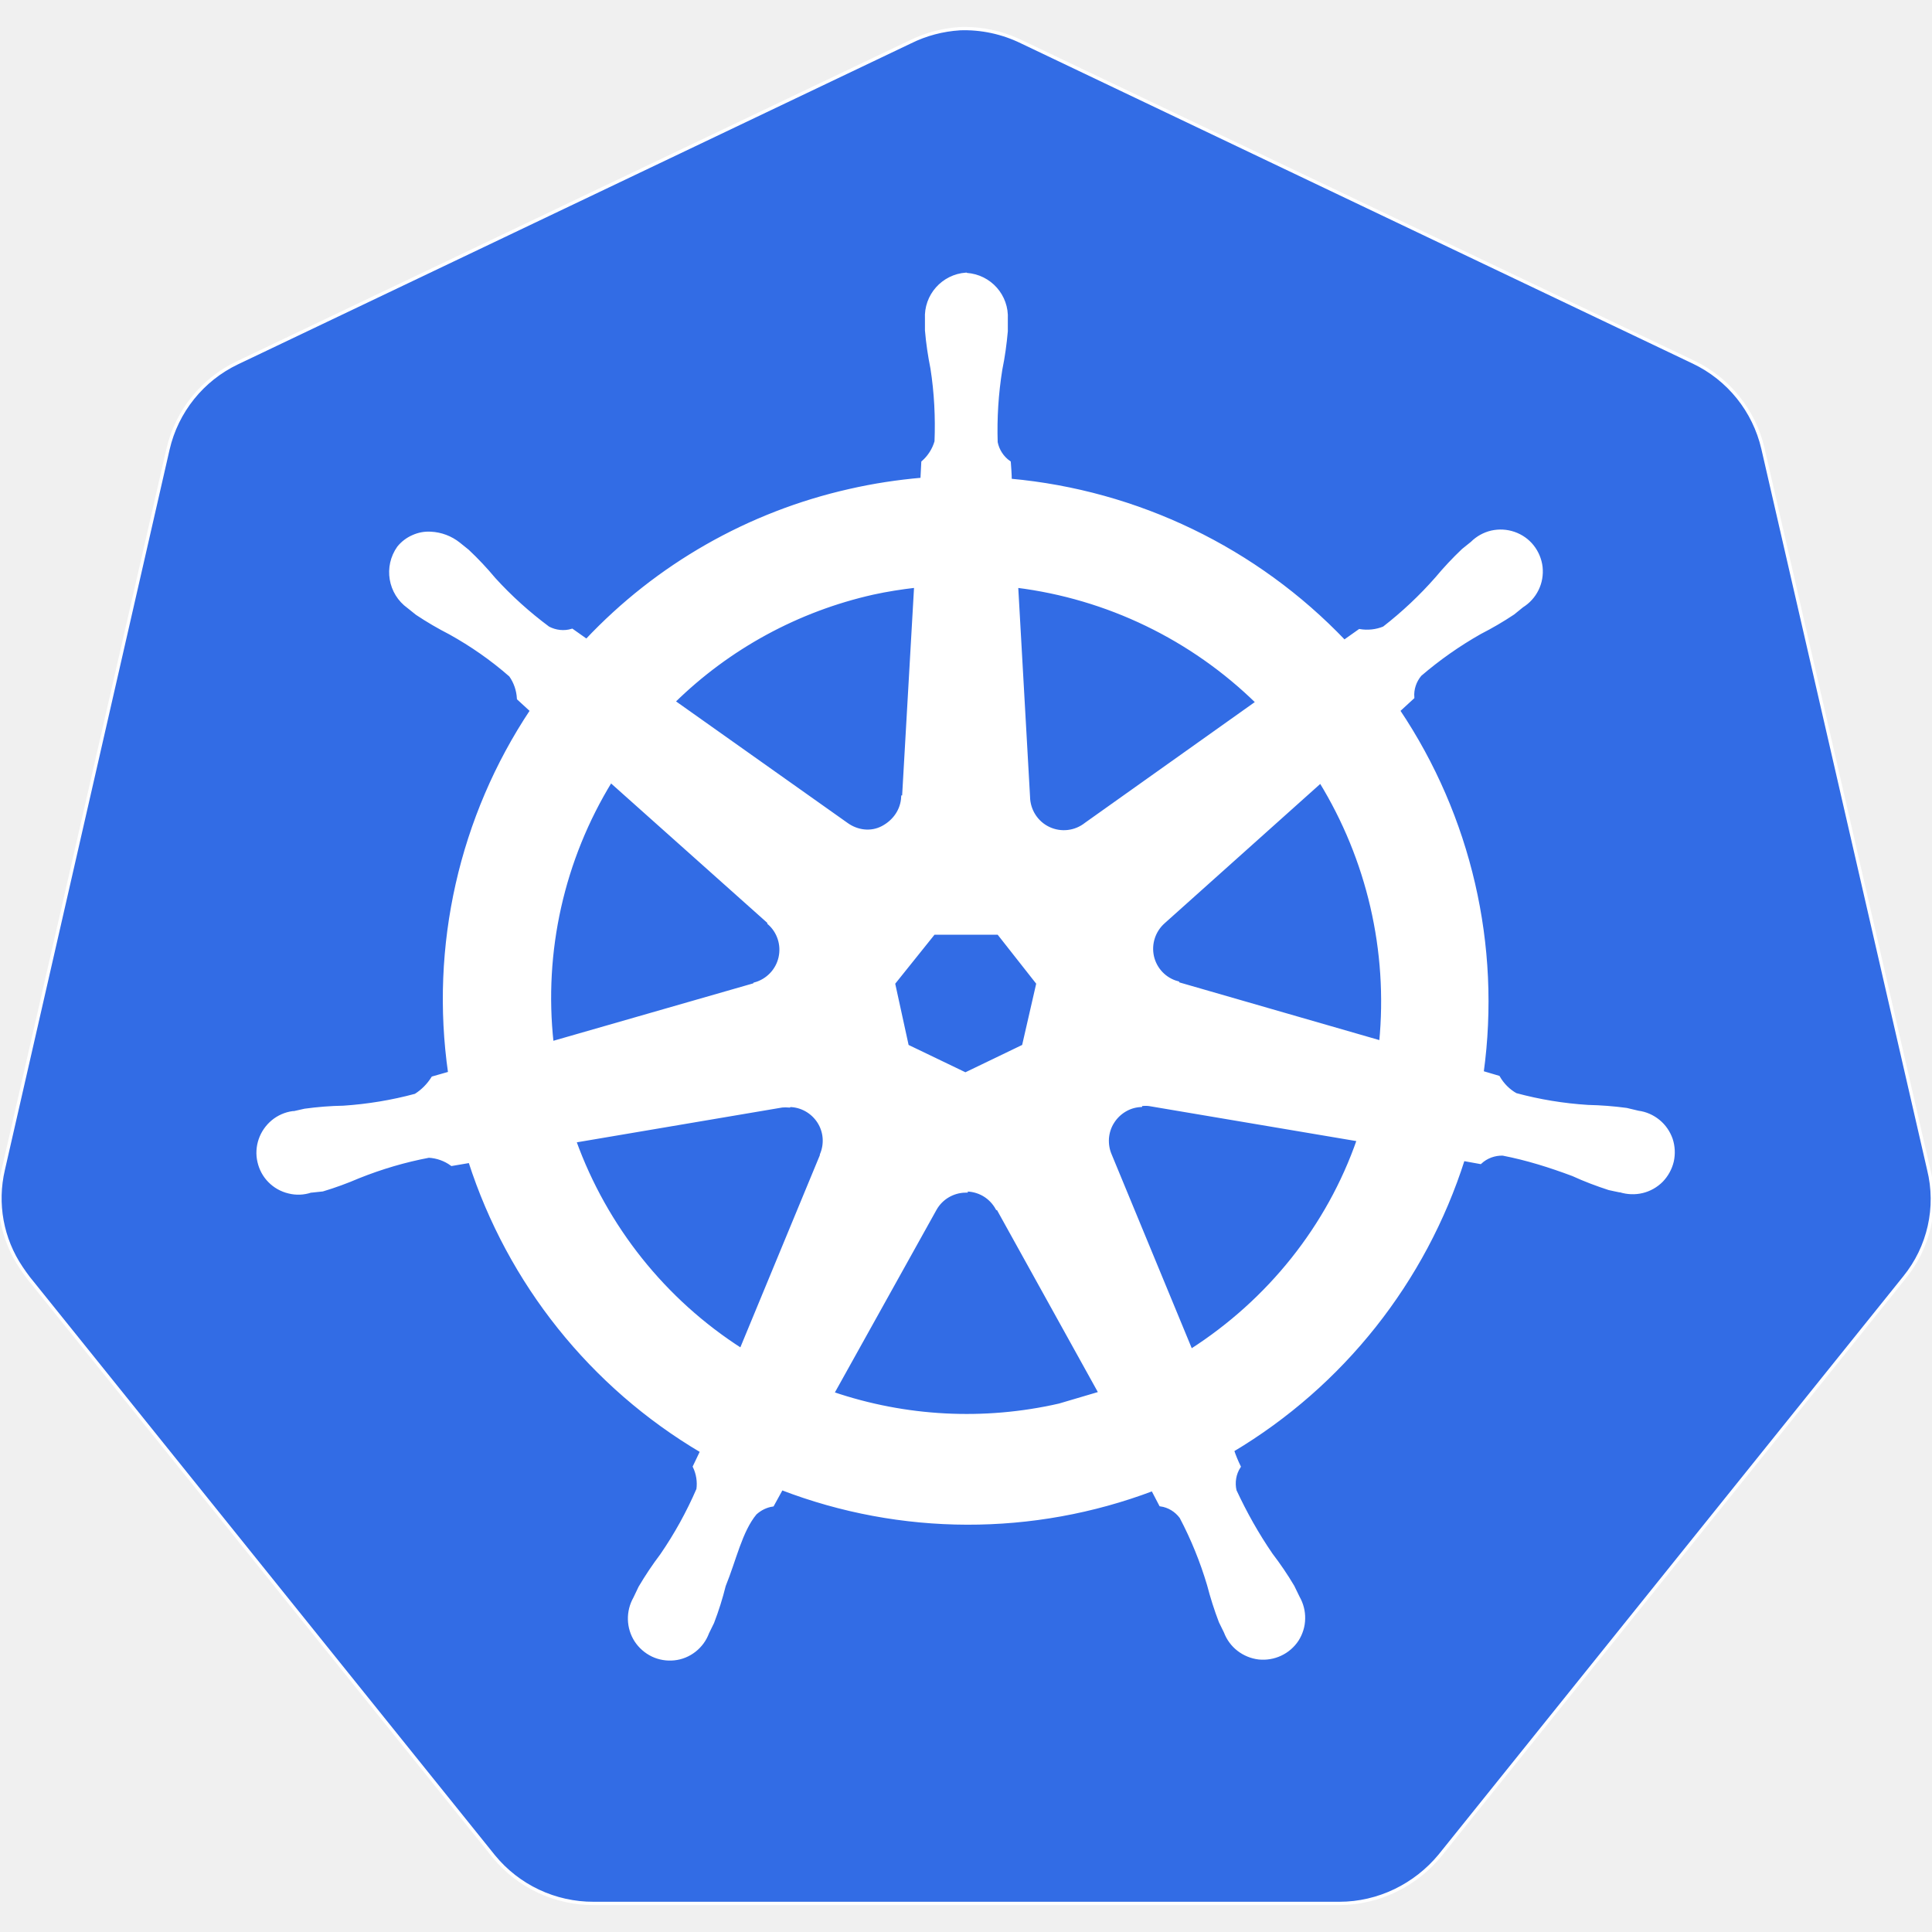
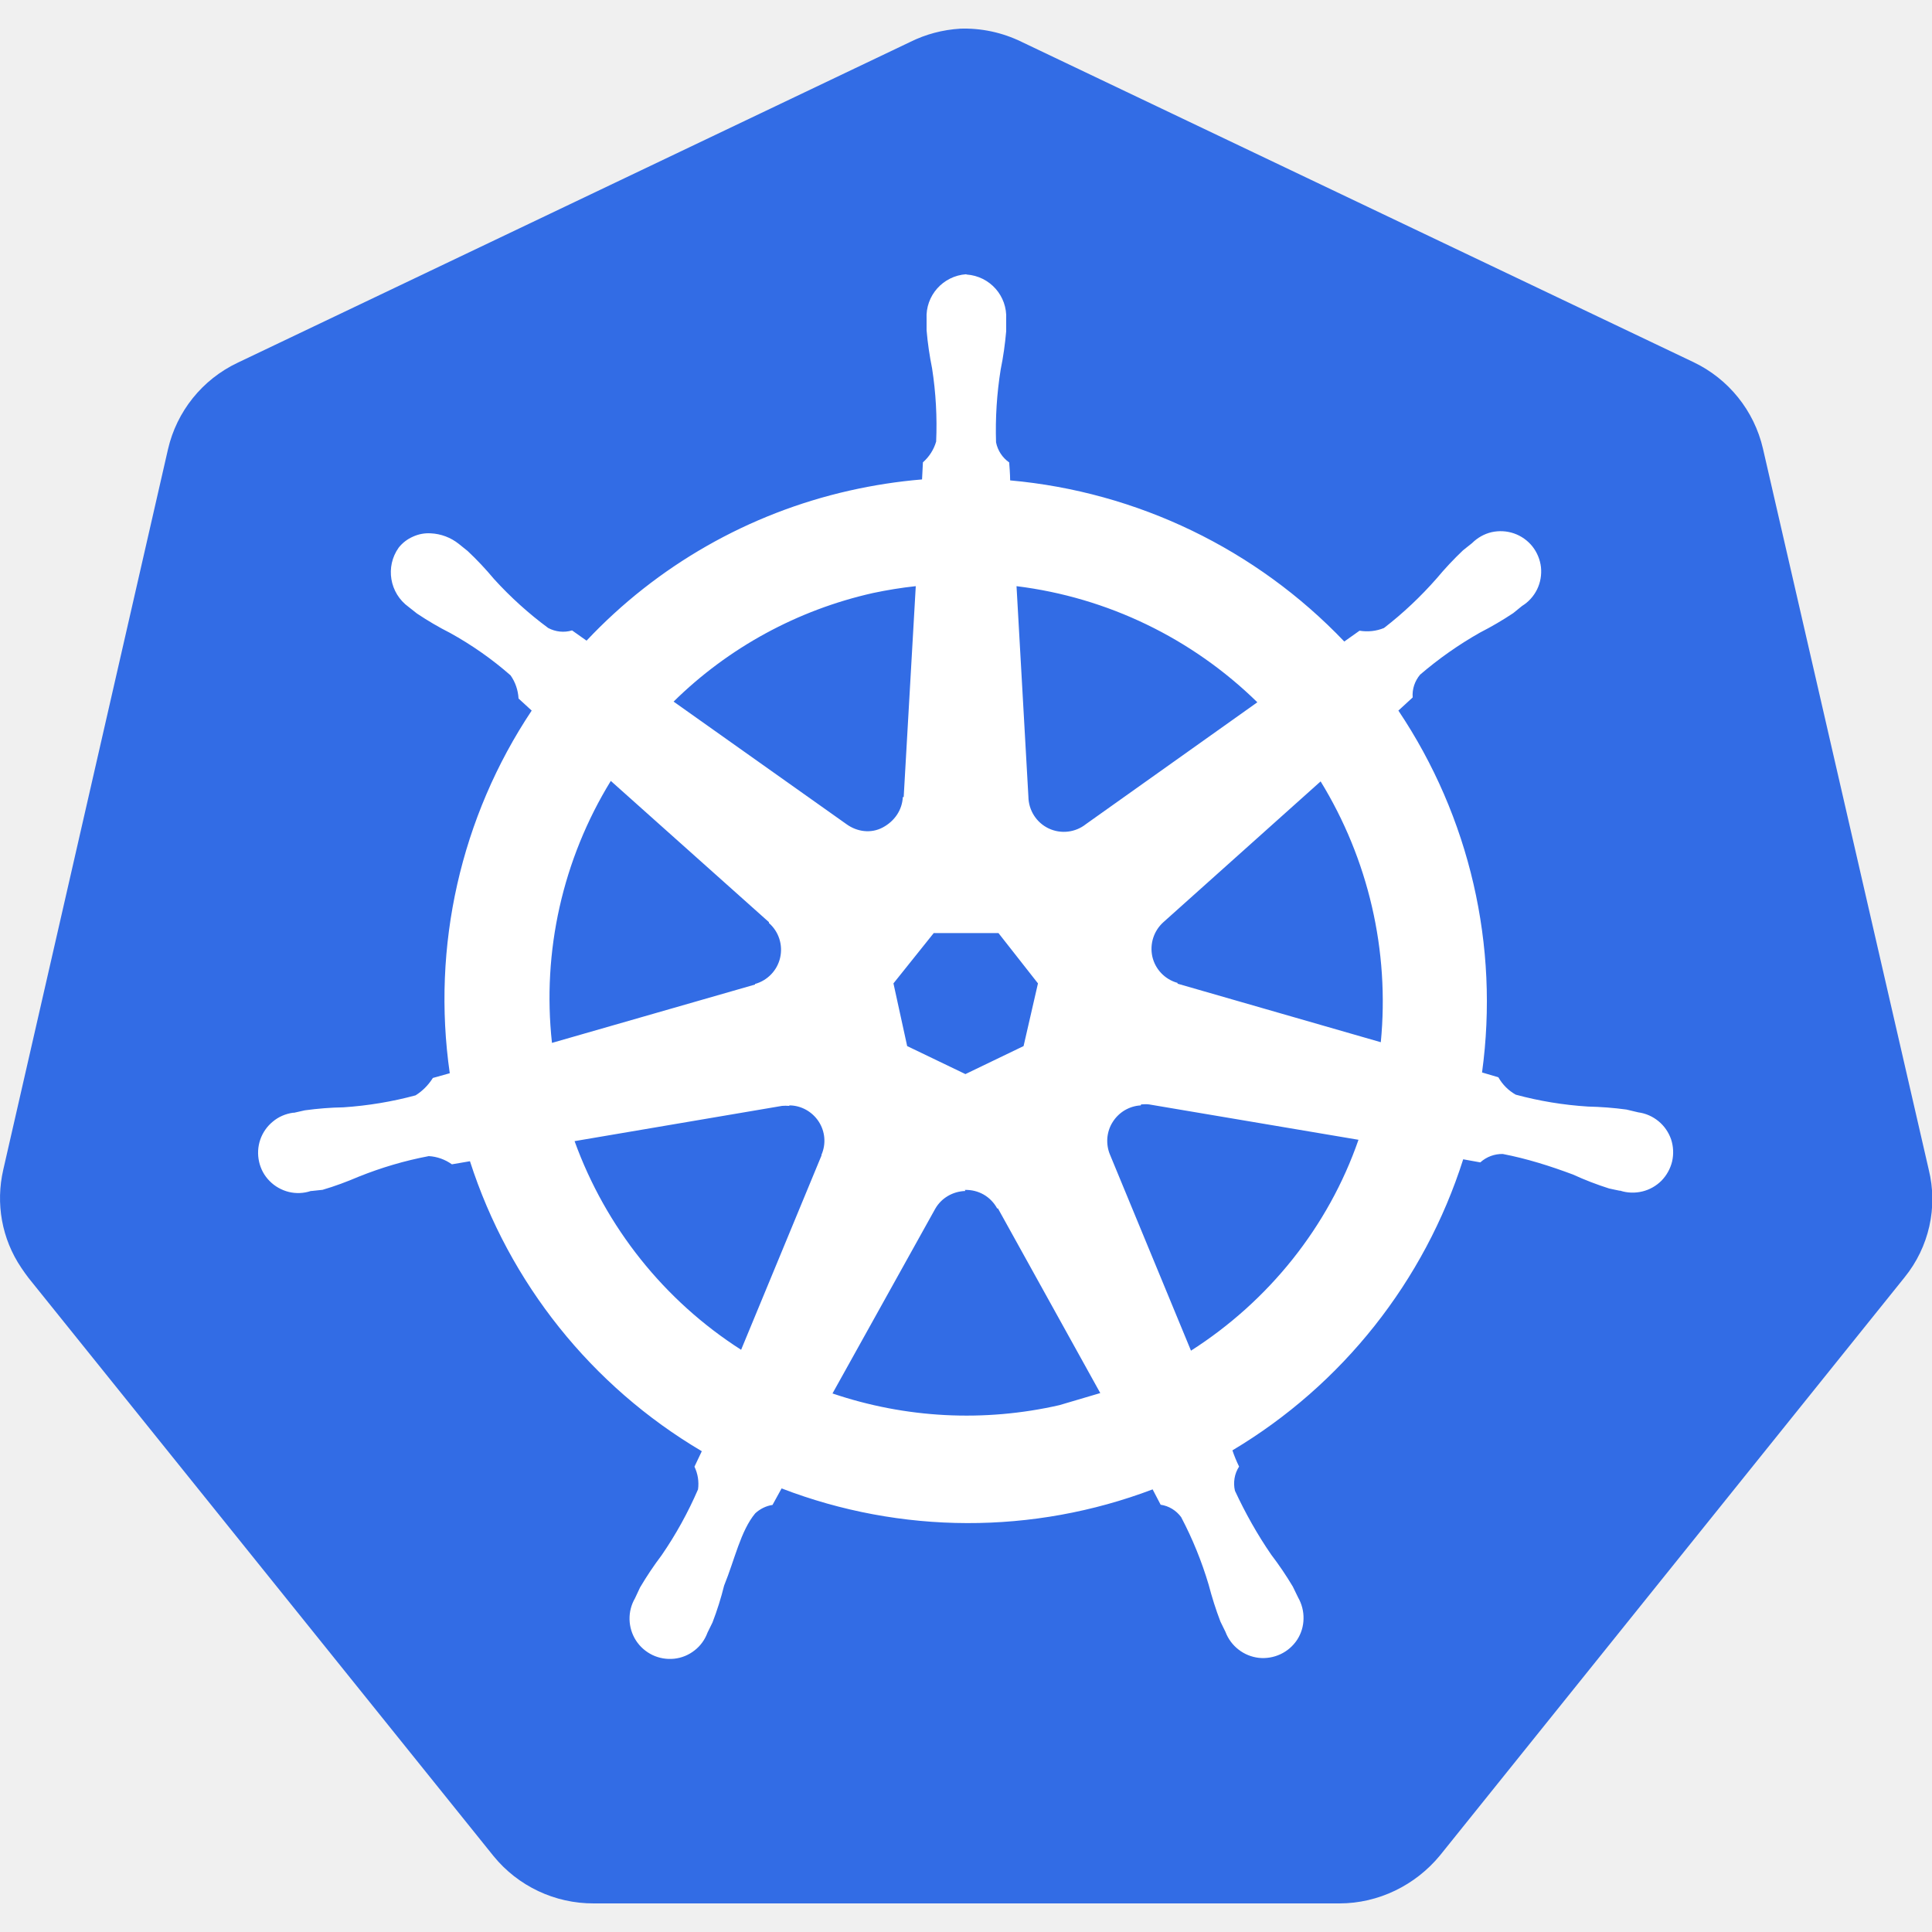
<svg xmlns="http://www.w3.org/2000/svg" width="20" height="20" viewBox="0 0 20 20" fill="none">
-   <g clip-path="url(#clip0_20377_12664)">
-     <path d="M9.937 0.297C9.759 0.308 9.584 0.354 9.423 0.434L2.457 3.756C2.094 3.929 1.829 4.259 1.739 4.651L0.034 12.108C-0.048 12.458 0.018 12.825 0.221 13.125C0.245 13.161 0.27 13.196 0.296 13.23L5.109 19.214C5.363 19.526 5.745 19.706 6.147 19.704H13.866C14.27 19.704 14.652 19.516 14.906 19.208L19.716 13.223C19.969 12.911 20.063 12.498 19.966 12.107L18.25 4.644C18.159 4.251 17.894 3.922 17.531 3.749L10.577 0.434C10.377 0.336 10.155 0.288 9.931 0.297H9.937Z" fill="#326CE5" />
-     <path d="M10.001 2.839C9.761 2.856 9.579 3.061 9.592 3.301V3.419C9.603 3.552 9.623 3.684 9.649 3.814C9.688 4.064 9.701 4.318 9.691 4.571C9.667 4.654 9.619 4.729 9.554 4.786L9.545 4.962C9.292 4.984 9.041 5.022 8.793 5.079C7.752 5.314 6.804 5.854 6.072 6.632L5.922 6.526C5.839 6.551 5.751 6.541 5.675 6.501C5.472 6.35 5.284 6.181 5.114 5.994C5.029 5.892 4.938 5.795 4.841 5.704L4.749 5.63C4.666 5.564 4.565 5.526 4.459 5.521C4.396 5.517 4.333 5.529 4.276 5.555C4.218 5.58 4.167 5.619 4.127 5.668C3.986 5.866 4.032 6.141 4.23 6.282L4.316 6.351C4.427 6.425 4.542 6.492 4.661 6.553C4.882 6.676 5.091 6.821 5.285 6.991C5.335 7.061 5.363 7.144 5.368 7.231L5.504 7.356C4.769 8.459 4.467 9.796 4.656 11.109L4.481 11.159C4.435 11.232 4.374 11.294 4.302 11.339C4.058 11.405 3.808 11.446 3.556 11.463C3.422 11.465 3.288 11.476 3.156 11.494L3.045 11.519H3.032C2.956 11.529 2.883 11.561 2.824 11.61C2.764 11.66 2.719 11.725 2.694 11.798C2.669 11.871 2.664 11.95 2.682 12.026C2.699 12.101 2.736 12.171 2.791 12.226C2.845 12.281 2.914 12.32 2.99 12.338C3.065 12.357 3.144 12.354 3.218 12.329H3.226L3.339 12.317C3.466 12.279 3.591 12.233 3.712 12.181C3.947 12.087 4.19 12.015 4.439 11.968C4.525 11.973 4.607 12.002 4.677 12.053L4.865 12.021C5.271 13.282 6.125 14.35 7.265 15.023L7.189 15.182C7.224 15.256 7.237 15.337 7.226 15.418C7.123 15.656 6.997 15.885 6.849 16.1C6.768 16.207 6.694 16.318 6.626 16.433L6.572 16.546C6.534 16.613 6.515 16.689 6.517 16.766C6.519 16.843 6.542 16.918 6.584 16.983C6.626 17.047 6.685 17.099 6.755 17.133C6.824 17.166 6.902 17.179 6.979 17.171C7.056 17.163 7.129 17.133 7.19 17.085C7.251 17.037 7.297 16.974 7.324 16.901L7.376 16.795C7.424 16.67 7.464 16.543 7.496 16.414C7.607 16.141 7.667 15.848 7.818 15.666C7.868 15.62 7.93 15.589 7.997 15.579L8.091 15.408C9.326 15.883 10.694 15.886 11.932 15.418L12.015 15.577C12.1 15.589 12.176 15.636 12.227 15.705C12.345 15.929 12.44 16.163 12.512 16.405C12.546 16.535 12.586 16.662 12.634 16.787L12.686 16.893C12.713 16.965 12.76 17.029 12.821 17.076C12.882 17.123 12.955 17.153 13.031 17.162C13.108 17.17 13.186 17.157 13.256 17.124C13.326 17.091 13.385 17.04 13.428 16.975C13.469 16.91 13.493 16.835 13.494 16.757C13.496 16.68 13.476 16.604 13.438 16.537L13.383 16.424C13.315 16.309 13.24 16.199 13.159 16.093C13.016 15.885 12.892 15.664 12.784 15.432C12.774 15.389 12.773 15.345 12.78 15.303C12.787 15.26 12.803 15.219 12.827 15.182C12.8 15.127 12.777 15.071 12.758 15.014C13.895 14.336 14.745 13.264 15.147 12.001L15.324 12.033C15.388 11.974 15.472 11.944 15.557 11.946C15.806 11.994 16.049 12.071 16.284 12.159C16.406 12.215 16.531 12.262 16.657 12.303C16.688 12.311 16.731 12.318 16.765 12.326H16.773C16.847 12.349 16.926 12.352 17.001 12.334C17.076 12.316 17.145 12.277 17.2 12.222C17.254 12.166 17.292 12.097 17.31 12.022C17.327 11.946 17.323 11.867 17.299 11.794C17.273 11.72 17.228 11.655 17.168 11.606C17.108 11.557 17.036 11.525 16.959 11.515L16.837 11.486C16.705 11.468 16.571 11.458 16.438 11.455C16.185 11.439 15.935 11.398 15.691 11.332C15.616 11.29 15.554 11.227 15.511 11.152L15.342 11.102C15.522 9.789 15.214 8.456 14.476 7.356L14.624 7.22C14.617 7.134 14.646 7.049 14.701 6.984C14.893 6.819 15.101 6.673 15.32 6.549C15.439 6.488 15.554 6.421 15.665 6.347L15.756 6.273C15.823 6.231 15.877 6.172 15.912 6.1C15.947 6.029 15.96 5.95 15.952 5.871C15.943 5.793 15.912 5.718 15.863 5.656C15.814 5.594 15.748 5.548 15.673 5.522C15.598 5.496 15.518 5.492 15.441 5.509C15.364 5.527 15.294 5.566 15.238 5.622L15.146 5.696C15.049 5.788 14.958 5.885 14.873 5.987C14.707 6.176 14.525 6.347 14.327 6.501C14.247 6.534 14.159 6.543 14.074 6.529L13.916 6.641C13.004 5.685 11.774 5.091 10.457 4.972C10.457 4.91 10.449 4.816 10.447 4.787C10.377 4.738 10.328 4.664 10.311 4.579C10.303 4.327 10.319 4.074 10.359 3.825C10.386 3.694 10.404 3.562 10.416 3.429V3.304C10.429 3.064 10.248 2.859 10.007 2.842L10.001 2.839ZM9.48 6.067L9.355 8.251H9.346C9.339 8.386 9.26 8.501 9.138 8.566C9.016 8.631 8.872 8.611 8.763 8.532L6.972 7.263C7.542 6.703 8.257 6.314 9.037 6.139C9.183 6.107 9.331 6.084 9.479 6.067H9.48ZM10.523 6.067C11.463 6.184 12.339 6.607 13.016 7.27L11.242 8.531C11.133 8.618 10.983 8.636 10.856 8.576C10.729 8.516 10.648 8.388 10.646 8.248L10.523 6.067ZM6.322 8.084L7.96 9.546V9.555C8.062 9.644 8.106 9.782 8.076 9.914C8.046 10.046 7.945 10.15 7.816 10.186V10.192L5.714 10.796C5.61 9.85 5.824 8.896 6.322 8.084ZM13.668 8.084C14.166 8.894 14.386 9.843 14.294 10.789L12.19 10.182V10.174C12.059 10.139 11.959 10.034 11.929 9.902C11.9 9.771 11.944 9.634 12.046 9.544L13.671 8.089L13.668 8.084ZM9.666 9.659H10.336L10.745 10.179L10.596 10.829L9.994 11.119L9.391 10.829L9.249 10.179L9.666 9.659ZM11.812 11.433C11.84 11.43 11.874 11.43 11.896 11.433L14.063 11.799C13.751 12.699 13.134 13.467 12.329 13.982L11.491 11.954C11.468 11.9 11.459 11.841 11.463 11.782C11.468 11.723 11.486 11.666 11.518 11.616C11.549 11.566 11.592 11.524 11.642 11.494C11.693 11.463 11.75 11.446 11.809 11.443L11.812 11.433ZM8.172 11.443C8.295 11.444 8.408 11.508 8.475 11.61C8.542 11.713 8.552 11.841 8.504 11.954V11.962L7.672 13.973C6.875 13.463 6.27 12.703 5.948 11.812L8.096 11.448C8.12 11.446 8.144 11.446 8.169 11.448L8.172 11.443ZM9.987 12.318C10.056 12.315 10.123 12.332 10.183 12.366C10.242 12.4 10.29 12.45 10.323 12.51H10.331L11.39 14.421L10.967 14.546C10.188 14.724 9.375 14.682 8.618 14.424L9.681 12.514C9.745 12.401 9.864 12.332 9.993 12.329L9.987 12.318Z" fill="white" />
-     <path d="M9.937 0.297C9.759 0.308 9.584 0.354 9.423 0.434L2.457 3.756C2.094 3.929 1.829 4.259 1.739 4.651L0.034 12.108C-0.048 12.458 0.018 12.825 0.221 13.125C0.245 13.161 0.27 13.196 0.296 13.23L5.109 19.214C5.363 19.526 5.745 19.706 6.147 19.704H13.866C14.27 19.704 14.652 19.516 14.906 19.208L19.716 13.223C19.969 12.911 20.063 12.498 19.966 12.107L18.25 4.644C18.159 4.251 17.894 3.922 17.531 3.749L10.577 0.434C10.377 0.336 10.155 0.288 9.931 0.297H9.937Z" stroke="white" stroke-width="0.034" />
-     <path d="M10.001 2.839C9.761 2.856 9.579 3.061 9.592 3.301V3.419C9.603 3.552 9.623 3.684 9.649 3.814C9.688 4.064 9.701 4.318 9.691 4.571C9.667 4.654 9.619 4.729 9.554 4.786L9.545 4.962C9.292 4.984 9.041 5.022 8.793 5.079C7.752 5.314 6.804 5.854 6.072 6.632L5.922 6.526C5.839 6.551 5.751 6.541 5.675 6.501C5.472 6.35 5.284 6.181 5.114 5.994C5.029 5.892 4.938 5.795 4.841 5.704L4.749 5.63C4.666 5.564 4.565 5.526 4.459 5.521C4.396 5.517 4.333 5.529 4.276 5.555C4.218 5.58 4.167 5.619 4.127 5.668C3.986 5.866 4.032 6.141 4.23 6.282L4.316 6.351C4.427 6.425 4.542 6.492 4.661 6.553C4.882 6.676 5.091 6.821 5.285 6.991C5.335 7.061 5.363 7.144 5.368 7.231L5.504 7.356C4.769 8.459 4.467 9.796 4.656 11.109L4.481 11.159C4.435 11.232 4.374 11.294 4.302 11.339C4.058 11.405 3.808 11.446 3.556 11.463C3.422 11.465 3.288 11.476 3.156 11.494L3.045 11.519H3.032C2.956 11.529 2.883 11.561 2.824 11.61C2.764 11.66 2.719 11.725 2.694 11.798C2.669 11.871 2.664 11.95 2.682 12.026C2.699 12.101 2.736 12.171 2.791 12.226C2.845 12.281 2.914 12.32 2.99 12.338C3.065 12.357 3.144 12.354 3.218 12.329H3.226L3.339 12.317C3.466 12.279 3.591 12.233 3.712 12.181C3.947 12.087 4.19 12.015 4.439 11.968C4.525 11.973 4.607 12.002 4.677 12.053L4.865 12.021C5.271 13.282 6.125 14.35 7.265 15.023L7.189 15.182C7.224 15.256 7.237 15.337 7.226 15.418C7.123 15.656 6.997 15.885 6.849 16.1C6.768 16.207 6.694 16.318 6.626 16.433L6.572 16.546C6.534 16.613 6.515 16.689 6.517 16.766C6.519 16.843 6.542 16.918 6.584 16.983C6.626 17.047 6.685 17.099 6.755 17.133C6.824 17.166 6.902 17.179 6.979 17.171C7.056 17.163 7.129 17.133 7.19 17.085C7.251 17.037 7.297 16.974 7.324 16.901L7.376 16.795C7.424 16.67 7.464 16.543 7.496 16.414C7.607 16.141 7.667 15.848 7.818 15.666C7.868 15.62 7.93 15.589 7.997 15.579L8.091 15.408C9.326 15.883 10.694 15.886 11.932 15.418L12.015 15.577C12.1 15.589 12.176 15.636 12.227 15.705C12.345 15.929 12.44 16.163 12.512 16.405C12.546 16.535 12.586 16.662 12.634 16.787L12.686 16.893C12.713 16.965 12.76 17.029 12.821 17.076C12.882 17.123 12.955 17.153 13.031 17.162C13.108 17.17 13.186 17.157 13.256 17.124C13.326 17.091 13.385 17.04 13.428 16.975C13.469 16.91 13.493 16.835 13.494 16.757C13.496 16.68 13.476 16.604 13.438 16.537L13.383 16.424C13.315 16.309 13.24 16.199 13.159 16.093C13.016 15.885 12.892 15.664 12.784 15.432C12.774 15.389 12.773 15.345 12.78 15.303C12.787 15.26 12.803 15.219 12.827 15.182C12.8 15.127 12.777 15.071 12.758 15.014C13.895 14.336 14.745 13.264 15.147 12.001L15.324 12.033C15.388 11.974 15.472 11.944 15.557 11.946C15.806 11.994 16.049 12.071 16.284 12.159C16.406 12.215 16.531 12.262 16.657 12.303C16.688 12.311 16.731 12.318 16.765 12.326H16.773C16.847 12.349 16.926 12.352 17.001 12.334C17.076 12.316 17.145 12.277 17.2 12.222C17.254 12.166 17.292 12.097 17.31 12.022C17.327 11.946 17.323 11.867 17.299 11.794C17.273 11.72 17.228 11.655 17.168 11.606C17.108 11.557 17.036 11.525 16.959 11.515L16.837 11.486C16.705 11.468 16.571 11.458 16.438 11.455C16.185 11.439 15.935 11.398 15.691 11.332C15.616 11.29 15.554 11.227 15.511 11.152L15.342 11.102C15.522 9.789 15.214 8.456 14.476 7.356L14.624 7.22C14.617 7.134 14.646 7.049 14.701 6.984C14.893 6.819 15.101 6.673 15.32 6.549C15.439 6.488 15.554 6.421 15.665 6.347L15.756 6.273C15.823 6.231 15.877 6.172 15.912 6.1C15.947 6.029 15.96 5.95 15.952 5.871C15.943 5.793 15.912 5.718 15.863 5.656C15.814 5.594 15.748 5.548 15.673 5.522C15.598 5.496 15.518 5.492 15.441 5.509C15.364 5.527 15.294 5.566 15.238 5.622L15.146 5.696C15.049 5.788 14.958 5.885 14.873 5.987C14.707 6.176 14.525 6.347 14.327 6.501C14.247 6.534 14.159 6.543 14.074 6.529L13.916 6.641C13.004 5.685 11.774 5.091 10.457 4.972C10.457 4.91 10.449 4.816 10.447 4.787C10.377 4.738 10.328 4.664 10.311 4.579C10.303 4.327 10.319 4.074 10.359 3.825C10.386 3.694 10.404 3.562 10.416 3.429V3.304C10.429 3.064 10.248 2.859 10.007 2.842L10.001 2.839ZM9.48 6.067L9.355 8.251H9.346C9.339 8.386 9.26 8.501 9.138 8.566C9.016 8.631 8.872 8.611 8.763 8.532L6.972 7.263C7.542 6.703 8.257 6.314 9.037 6.139C9.183 6.107 9.331 6.084 9.479 6.067H9.48ZM10.523 6.067C11.463 6.184 12.339 6.607 13.016 7.27L11.242 8.531C11.133 8.618 10.983 8.636 10.856 8.576C10.729 8.516 10.648 8.388 10.646 8.248L10.523 6.067ZM6.322 8.084L7.96 9.546V9.555C8.062 9.644 8.106 9.782 8.076 9.914C8.046 10.046 7.945 10.15 7.816 10.186V10.192L5.714 10.796C5.61 9.85 5.824 8.896 6.322 8.084ZM13.668 8.084C14.166 8.894 14.386 9.843 14.294 10.789L12.19 10.182V10.174C12.059 10.139 11.959 10.034 11.929 9.902C11.9 9.771 11.944 9.634 12.046 9.544L13.671 8.089L13.668 8.084ZM9.666 9.659H10.336L10.745 10.179L10.596 10.829L9.994 11.119L9.391 10.829L9.249 10.179L9.666 9.659ZM11.812 11.433C11.84 11.43 11.874 11.43 11.896 11.433L14.063 11.799C13.751 12.699 13.134 13.467 12.329 13.982L11.491 11.954C11.468 11.9 11.459 11.841 11.463 11.782C11.468 11.723 11.486 11.666 11.518 11.616C11.549 11.566 11.592 11.524 11.642 11.494C11.693 11.463 11.75 11.446 11.809 11.443L11.812 11.433ZM8.172 11.443C8.295 11.444 8.408 11.508 8.475 11.61C8.542 11.713 8.552 11.841 8.504 11.954V11.962L7.672 13.973C6.875 13.463 6.27 12.703 5.948 11.812L8.096 11.448C8.12 11.446 8.144 11.446 8.169 11.448L8.172 11.443ZM9.987 12.318C10.056 12.315 10.123 12.332 10.183 12.366C10.242 12.4 10.29 12.45 10.323 12.51H10.331L11.39 14.421L10.967 14.546C10.188 14.724 9.375 14.682 8.618 14.424L9.681 12.514C9.745 12.401 9.864 12.332 9.993 12.329L9.987 12.318Z" stroke="white" stroke-width="0.034" />
+   <g clip-path="url(#clip0_20378_12677)">
+     <path d="M9.938 0.297C9.759 0.308 9.584 0.354 9.423 0.434L2.458 3.756C2.094 3.929 1.829 4.259 1.739 4.651L0.034 12.108C-0.047 12.458 0.018 12.825 0.221 13.125C0.245 13.161 0.27 13.196 0.296 13.23L5.109 19.214C5.363 19.526 5.745 19.706 6.148 19.704H13.866C14.27 19.704 14.652 19.516 14.906 19.208L19.716 13.223C19.969 12.911 20.063 12.498 19.966 12.107L18.25 4.644C18.159 4.251 17.894 3.922 17.531 3.749L10.577 0.434C10.377 0.336 10.155 0.288 9.931 0.297H9.938Z" fill="#326CE5" />
+     <path d="M10.001 2.839C9.761 2.856 9.579 3.061 9.592 3.301V3.419C9.603 3.552 9.623 3.684 9.649 3.814C9.688 4.065 9.702 4.318 9.691 4.571C9.667 4.654 9.619 4.729 9.554 4.786L9.545 4.963C9.292 4.984 9.041 5.023 8.793 5.079C7.752 5.314 6.804 5.854 6.072 6.632L5.922 6.526C5.839 6.551 5.751 6.541 5.675 6.501C5.472 6.351 5.284 6.181 5.114 5.994C5.029 5.892 4.938 5.795 4.841 5.704L4.749 5.63C4.666 5.564 4.565 5.526 4.459 5.521C4.396 5.517 4.333 5.529 4.276 5.555C4.218 5.58 4.167 5.619 4.128 5.668C3.986 5.866 4.033 6.141 4.23 6.283L4.316 6.351C4.427 6.425 4.542 6.493 4.661 6.553C4.883 6.676 5.091 6.821 5.285 6.991C5.335 7.061 5.363 7.145 5.368 7.231L5.504 7.356C4.769 8.459 4.467 9.796 4.656 11.11L4.481 11.159C4.435 11.232 4.374 11.294 4.302 11.339C4.058 11.405 3.808 11.446 3.556 11.463C3.422 11.465 3.288 11.476 3.156 11.494L3.045 11.519H3.033C2.956 11.53 2.883 11.561 2.824 11.611C2.764 11.66 2.719 11.725 2.694 11.798C2.669 11.871 2.665 11.95 2.682 12.026C2.699 12.102 2.736 12.171 2.791 12.226C2.845 12.281 2.914 12.32 2.99 12.339C3.065 12.357 3.144 12.354 3.218 12.329H3.226L3.339 12.317C3.466 12.28 3.591 12.233 3.713 12.181C3.947 12.087 4.19 12.015 4.439 11.968C4.525 11.973 4.608 12.003 4.678 12.053L4.865 12.021C5.271 13.282 6.125 14.35 7.265 15.023L7.189 15.183C7.224 15.256 7.237 15.337 7.226 15.418C7.123 15.656 6.997 15.885 6.849 16.1C6.768 16.207 6.694 16.318 6.626 16.433L6.573 16.546C6.534 16.613 6.515 16.689 6.517 16.766C6.519 16.843 6.542 16.918 6.584 16.983C6.626 17.048 6.685 17.099 6.755 17.133C6.825 17.166 6.902 17.179 6.979 17.171C7.056 17.163 7.129 17.133 7.19 17.085C7.251 17.038 7.297 16.974 7.324 16.901L7.376 16.795C7.424 16.67 7.464 16.543 7.496 16.414C7.607 16.141 7.667 15.848 7.818 15.666C7.868 15.62 7.93 15.589 7.997 15.579L8.091 15.408C9.326 15.883 10.694 15.887 11.932 15.418L12.015 15.577C12.1 15.589 12.176 15.636 12.227 15.705C12.345 15.929 12.44 16.163 12.512 16.405C12.546 16.535 12.586 16.662 12.634 16.787L12.686 16.893C12.713 16.965 12.76 17.029 12.821 17.076C12.882 17.124 12.955 17.153 13.031 17.162C13.108 17.17 13.186 17.157 13.256 17.124C13.326 17.091 13.385 17.04 13.428 16.975C13.47 16.91 13.493 16.835 13.494 16.758C13.496 16.68 13.476 16.604 13.438 16.537L13.383 16.424C13.315 16.31 13.24 16.199 13.159 16.093C13.016 15.885 12.892 15.664 12.784 15.432C12.774 15.39 12.773 15.346 12.78 15.303C12.787 15.26 12.803 15.219 12.827 15.182C12.8 15.127 12.777 15.071 12.758 15.014C13.895 14.336 14.745 13.264 15.147 12.001L15.324 12.033C15.388 11.975 15.472 11.944 15.557 11.946C15.806 11.994 16.049 12.071 16.284 12.159C16.406 12.215 16.531 12.263 16.657 12.303C16.688 12.311 16.731 12.318 16.765 12.326H16.773C16.847 12.35 16.926 12.352 17.001 12.334C17.076 12.316 17.145 12.277 17.2 12.222C17.254 12.166 17.292 12.097 17.31 12.022C17.327 11.946 17.323 11.867 17.299 11.794C17.273 11.72 17.228 11.655 17.168 11.606C17.108 11.557 17.036 11.525 16.959 11.515L16.837 11.486C16.705 11.468 16.571 11.458 16.438 11.455C16.185 11.439 15.935 11.398 15.691 11.332C15.616 11.29 15.554 11.228 15.511 11.152L15.342 11.102C15.522 9.789 15.214 8.457 14.476 7.356L14.624 7.22C14.617 7.134 14.646 7.049 14.701 6.984C14.893 6.819 15.101 6.673 15.32 6.549C15.439 6.488 15.554 6.421 15.665 6.347L15.756 6.273C15.823 6.232 15.877 6.172 15.912 6.101C15.947 6.029 15.96 5.95 15.952 5.871C15.943 5.793 15.912 5.718 15.863 5.656C15.814 5.595 15.748 5.548 15.673 5.522C15.598 5.496 15.518 5.492 15.441 5.509C15.364 5.527 15.294 5.567 15.238 5.623L15.146 5.696C15.049 5.788 14.958 5.885 14.873 5.987C14.707 6.176 14.525 6.348 14.327 6.501C14.247 6.534 14.159 6.543 14.074 6.529L13.916 6.641C13.004 5.685 11.774 5.091 10.457 4.973C10.457 4.91 10.449 4.816 10.447 4.787C10.377 4.738 10.328 4.664 10.311 4.579C10.303 4.327 10.319 4.074 10.359 3.825C10.386 3.694 10.404 3.563 10.416 3.429V3.304C10.429 3.064 10.248 2.859 10.007 2.842L10.001 2.839ZM9.48 6.068L9.355 8.251H9.346C9.339 8.386 9.26 8.501 9.138 8.566C9.016 8.631 8.872 8.611 8.763 8.532L6.973 7.263C7.542 6.703 8.257 6.314 9.037 6.139C9.183 6.108 9.331 6.084 9.479 6.068H9.48ZM10.523 6.068C11.463 6.184 12.339 6.607 13.016 7.27L11.242 8.531C11.133 8.618 10.983 8.636 10.856 8.576C10.729 8.516 10.648 8.388 10.646 8.248L10.523 6.068ZM6.323 8.084L7.96 9.546V9.555C8.062 9.644 8.106 9.782 8.076 9.914C8.046 10.046 7.945 10.15 7.816 10.186V10.192L5.714 10.796C5.61 9.85 5.825 8.895 6.323 8.084L6.323 8.084ZM13.668 8.084C14.166 8.894 14.386 9.843 14.294 10.789L12.19 10.183V10.175C12.059 10.139 11.959 10.034 11.929 9.903C11.9 9.771 11.944 9.634 12.046 9.544L13.671 8.089L13.668 8.084ZM9.666 9.659H10.336L10.745 10.18L10.596 10.829L9.994 11.119L9.391 10.829L9.249 10.18L9.666 9.659ZM11.812 11.433C11.84 11.43 11.874 11.43 11.896 11.433L14.063 11.799C13.751 12.699 13.134 13.468 12.329 13.982L11.491 11.954C11.468 11.9 11.459 11.841 11.463 11.782C11.468 11.723 11.486 11.666 11.518 11.616C11.549 11.566 11.592 11.524 11.642 11.494C11.693 11.464 11.75 11.446 11.809 11.443L11.812 11.433ZM8.173 11.443C8.295 11.444 8.408 11.508 8.475 11.61C8.542 11.713 8.553 11.841 8.504 11.954V11.962L7.672 13.973C6.875 13.463 6.27 12.703 5.948 11.813L8.096 11.448C8.12 11.446 8.144 11.446 8.169 11.448L8.173 11.443ZM9.988 12.318C10.056 12.316 10.123 12.332 10.183 12.366C10.242 12.4 10.29 12.45 10.323 12.51H10.331L11.39 14.421L10.967 14.546C10.188 14.724 9.375 14.682 8.618 14.425L9.681 12.514C9.745 12.401 9.864 12.333 9.993 12.329L9.988 12.318Z" fill="white" />
  </g>
  <defs>
-     <clipPath id="clip0_20377_12664">
+     <clipPath id="clip0_20378_12677">
      <rect width="20" height="20" fill="white" />
    </clipPath>
  </defs>
</svg>
